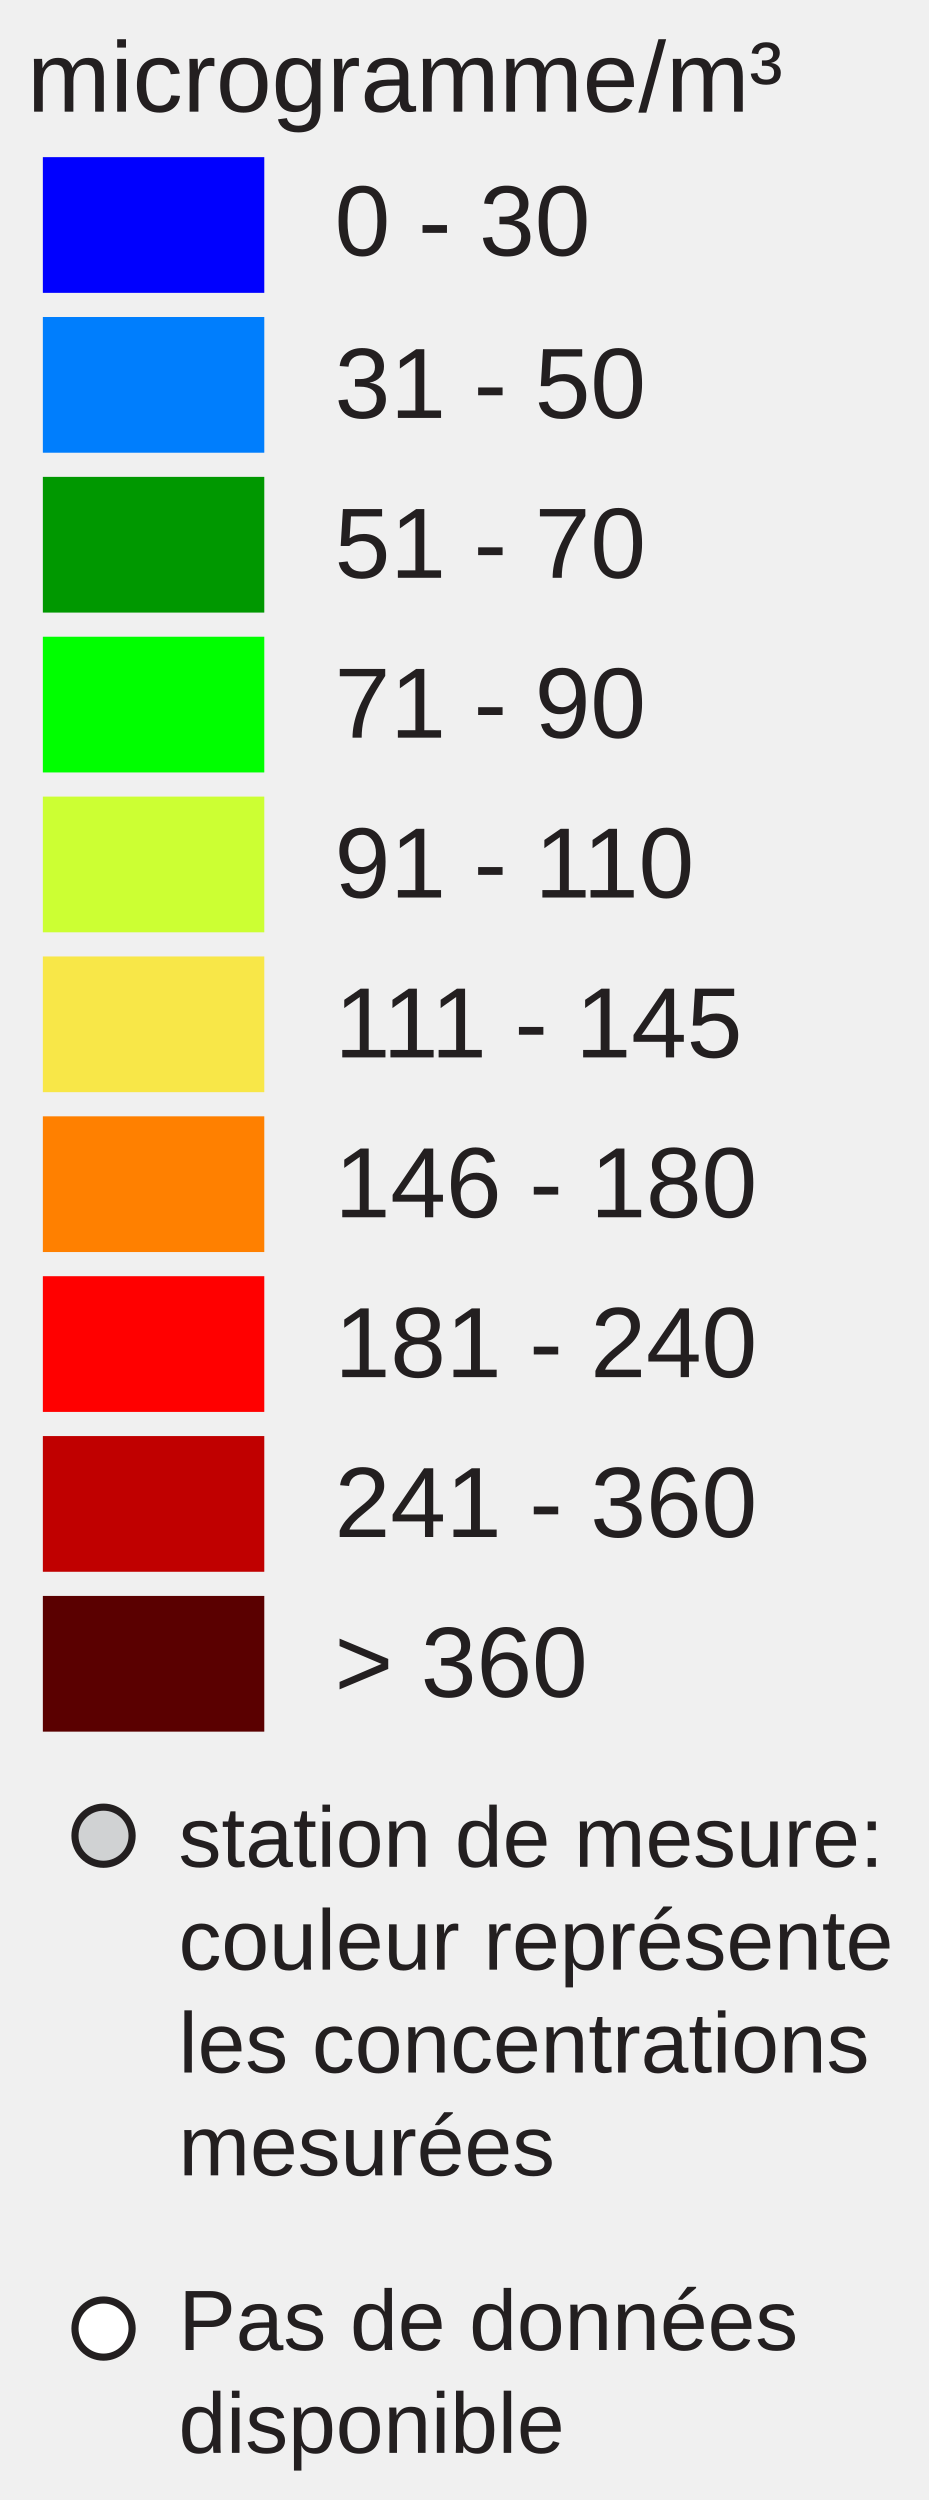
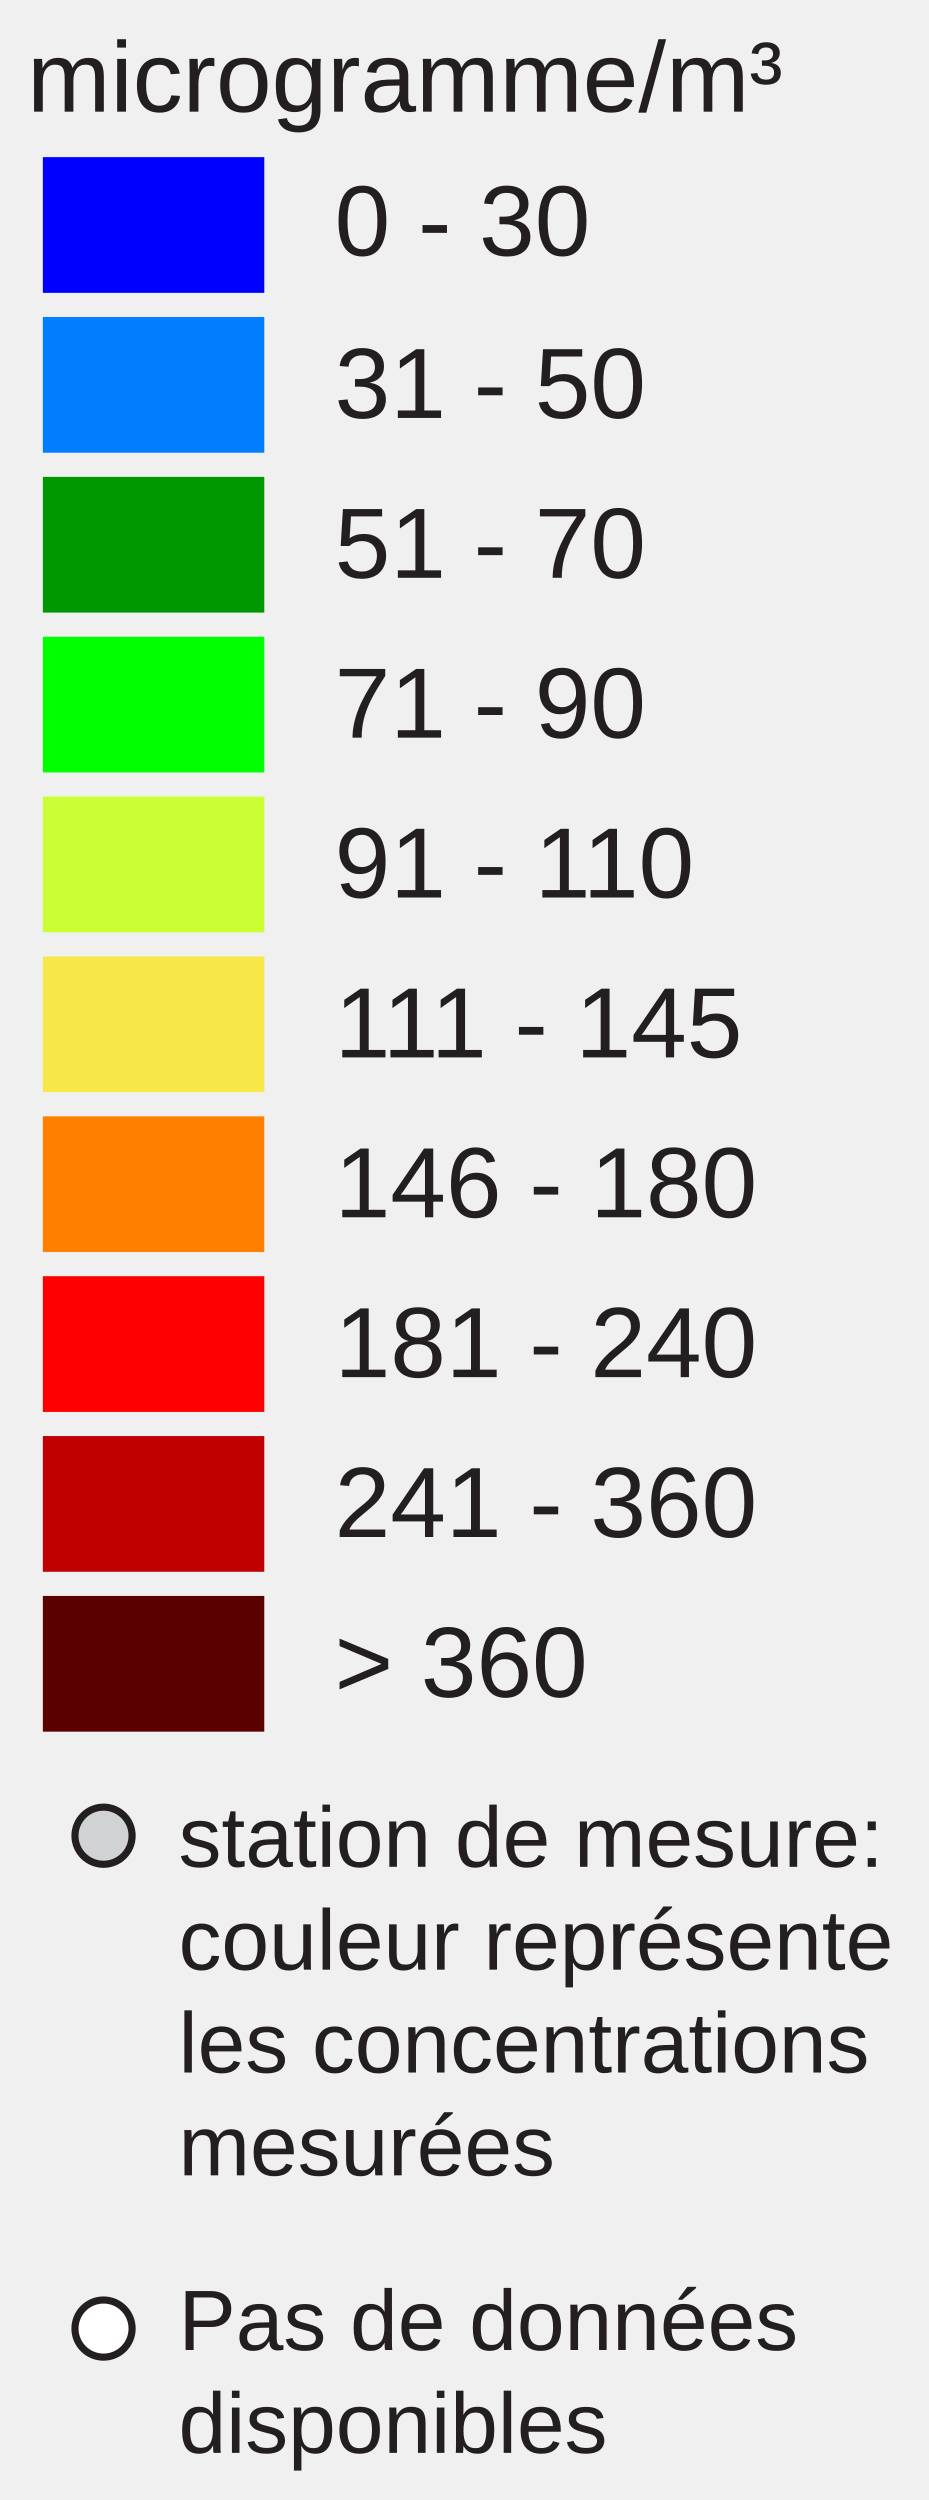
<svg xmlns="http://www.w3.org/2000/svg" version="1.1" id="Layer_1" x="0px" y="0px" width="130px" height="350px" viewBox="0 0 130 350" enable-background="new 0 0 130 350" xml:space="preserve">
  <rect x="6" y="22" fill="#0000FF" width="31" height="19" />
  <rect x="6" y="44.381" fill="#007EFD" width="31" height="19" />
  <rect x="6" y="66.762" fill="#009800" width="31" height="19" />
  <rect x="6" y="89.143" fill="#00FF00" width="31" height="19" />
  <rect x="6" y="111.524" fill="#CCFF33" width="31" height="19" />
  <rect x="6" y="133.905" fill="#F8E748" width="31" height="19" />
  <rect x="6" y="156.286" fill="#FF8000" width="31" height="19" />
  <rect x="6" y="178.668" fill="#FF0000" width="31" height="19" />
  <rect x="6" y="201.049" fill="#C00000" width="31" height="19" />
  <rect x="6" y="223.43" fill="#5A0000" width="31" height="19" />
  <text transform="matrix(1 0 0 1 46.853 35.7705)" fill="#231F20" font-family="Arial" font-size="14">0 - 30</text>
  <text transform="matrix(1 0 0 1 46.853 58.5112)" fill="#231F20" font-family="Arial" font-size="14">31 - 50</text>
  <text transform="matrix(1 0 0 1 46.853 80.8926)" fill="#231F20" font-family="Arial" font-size="14">51 - 70</text>
  <text transform="matrix(1 0 0 1 46.853 103.2734)" fill="#231F20" font-family="Arial" font-size="14">71 - 90</text>
  <text transform="matrix(1 0 0 1 46.853 125.6548)" fill="#231F20" font-family="Arial" font-size="14">91 - 110</text>
  <text transform="matrix(1 0 0 1 46.853 148.0352)" fill="#231F20" font-family="Arial" font-size="14">111 - 145</text>
  <text transform="matrix(1 0 0 1 46.853 170.417)" fill="#231F20" font-family="Arial" font-size="14">146 - 180</text>
  <text transform="matrix(1 0 0 1 46.853 192.7988)" fill="#231F20" font-family="Arial" font-size="14">181 - 240</text>
  <text transform="matrix(1 0 0 1 46.853 215.1797)" fill="#231F20" font-family="Arial" font-size="14">241 - 360</text>
  <text transform="matrix(1 0 0 1 46.853 237.5605)" fill="#231F20" font-family="Arial" font-size="14">&gt; 360</text>
  <text font-size="14" font-family="Arial" transform="translate(3.8027 15.631)" fill="#231F20">microgramme/m³</text>
  <circle fill="#D0D2D3" stroke="#231F20" stroke-miterlimit="10" cx="14.495" cy="257" r="4" />
  <circle fill="#FFFFFF" stroke="#231F20" stroke-miterlimit="10" cx="14.495" cy="326" r="4" />
  <text font-size="12" font-family="Arial" transform="translate(25 261.35)" fill="#231F20">station de mesure:</text>
  <text font-size="12" font-family="Arial" transform="translate(25 275.75)" fill="#231F20">couleur représente</text>
  <text font-size="12" font-family="Arial" transform="translate(25 290.15)" fill="#231F20">les concentrations</text>
  <text font-size="12" font-family="Arial" transform="translate(25 304.55)" fill="#231F20">mesurées</text>
  <text font-size="12" font-family="Arial" transform="translate(25 329)" fill="#231F20">Pas de données</text>
-   <text font-size="12" font-family="Arial" transform="translate(25 343.4)" fill="#231F20">disponible</text>
+   <text font-size="12" font-family="Arial" transform="translate(25 343.4)" fill="#231F20">disponibles</text>
</svg>
